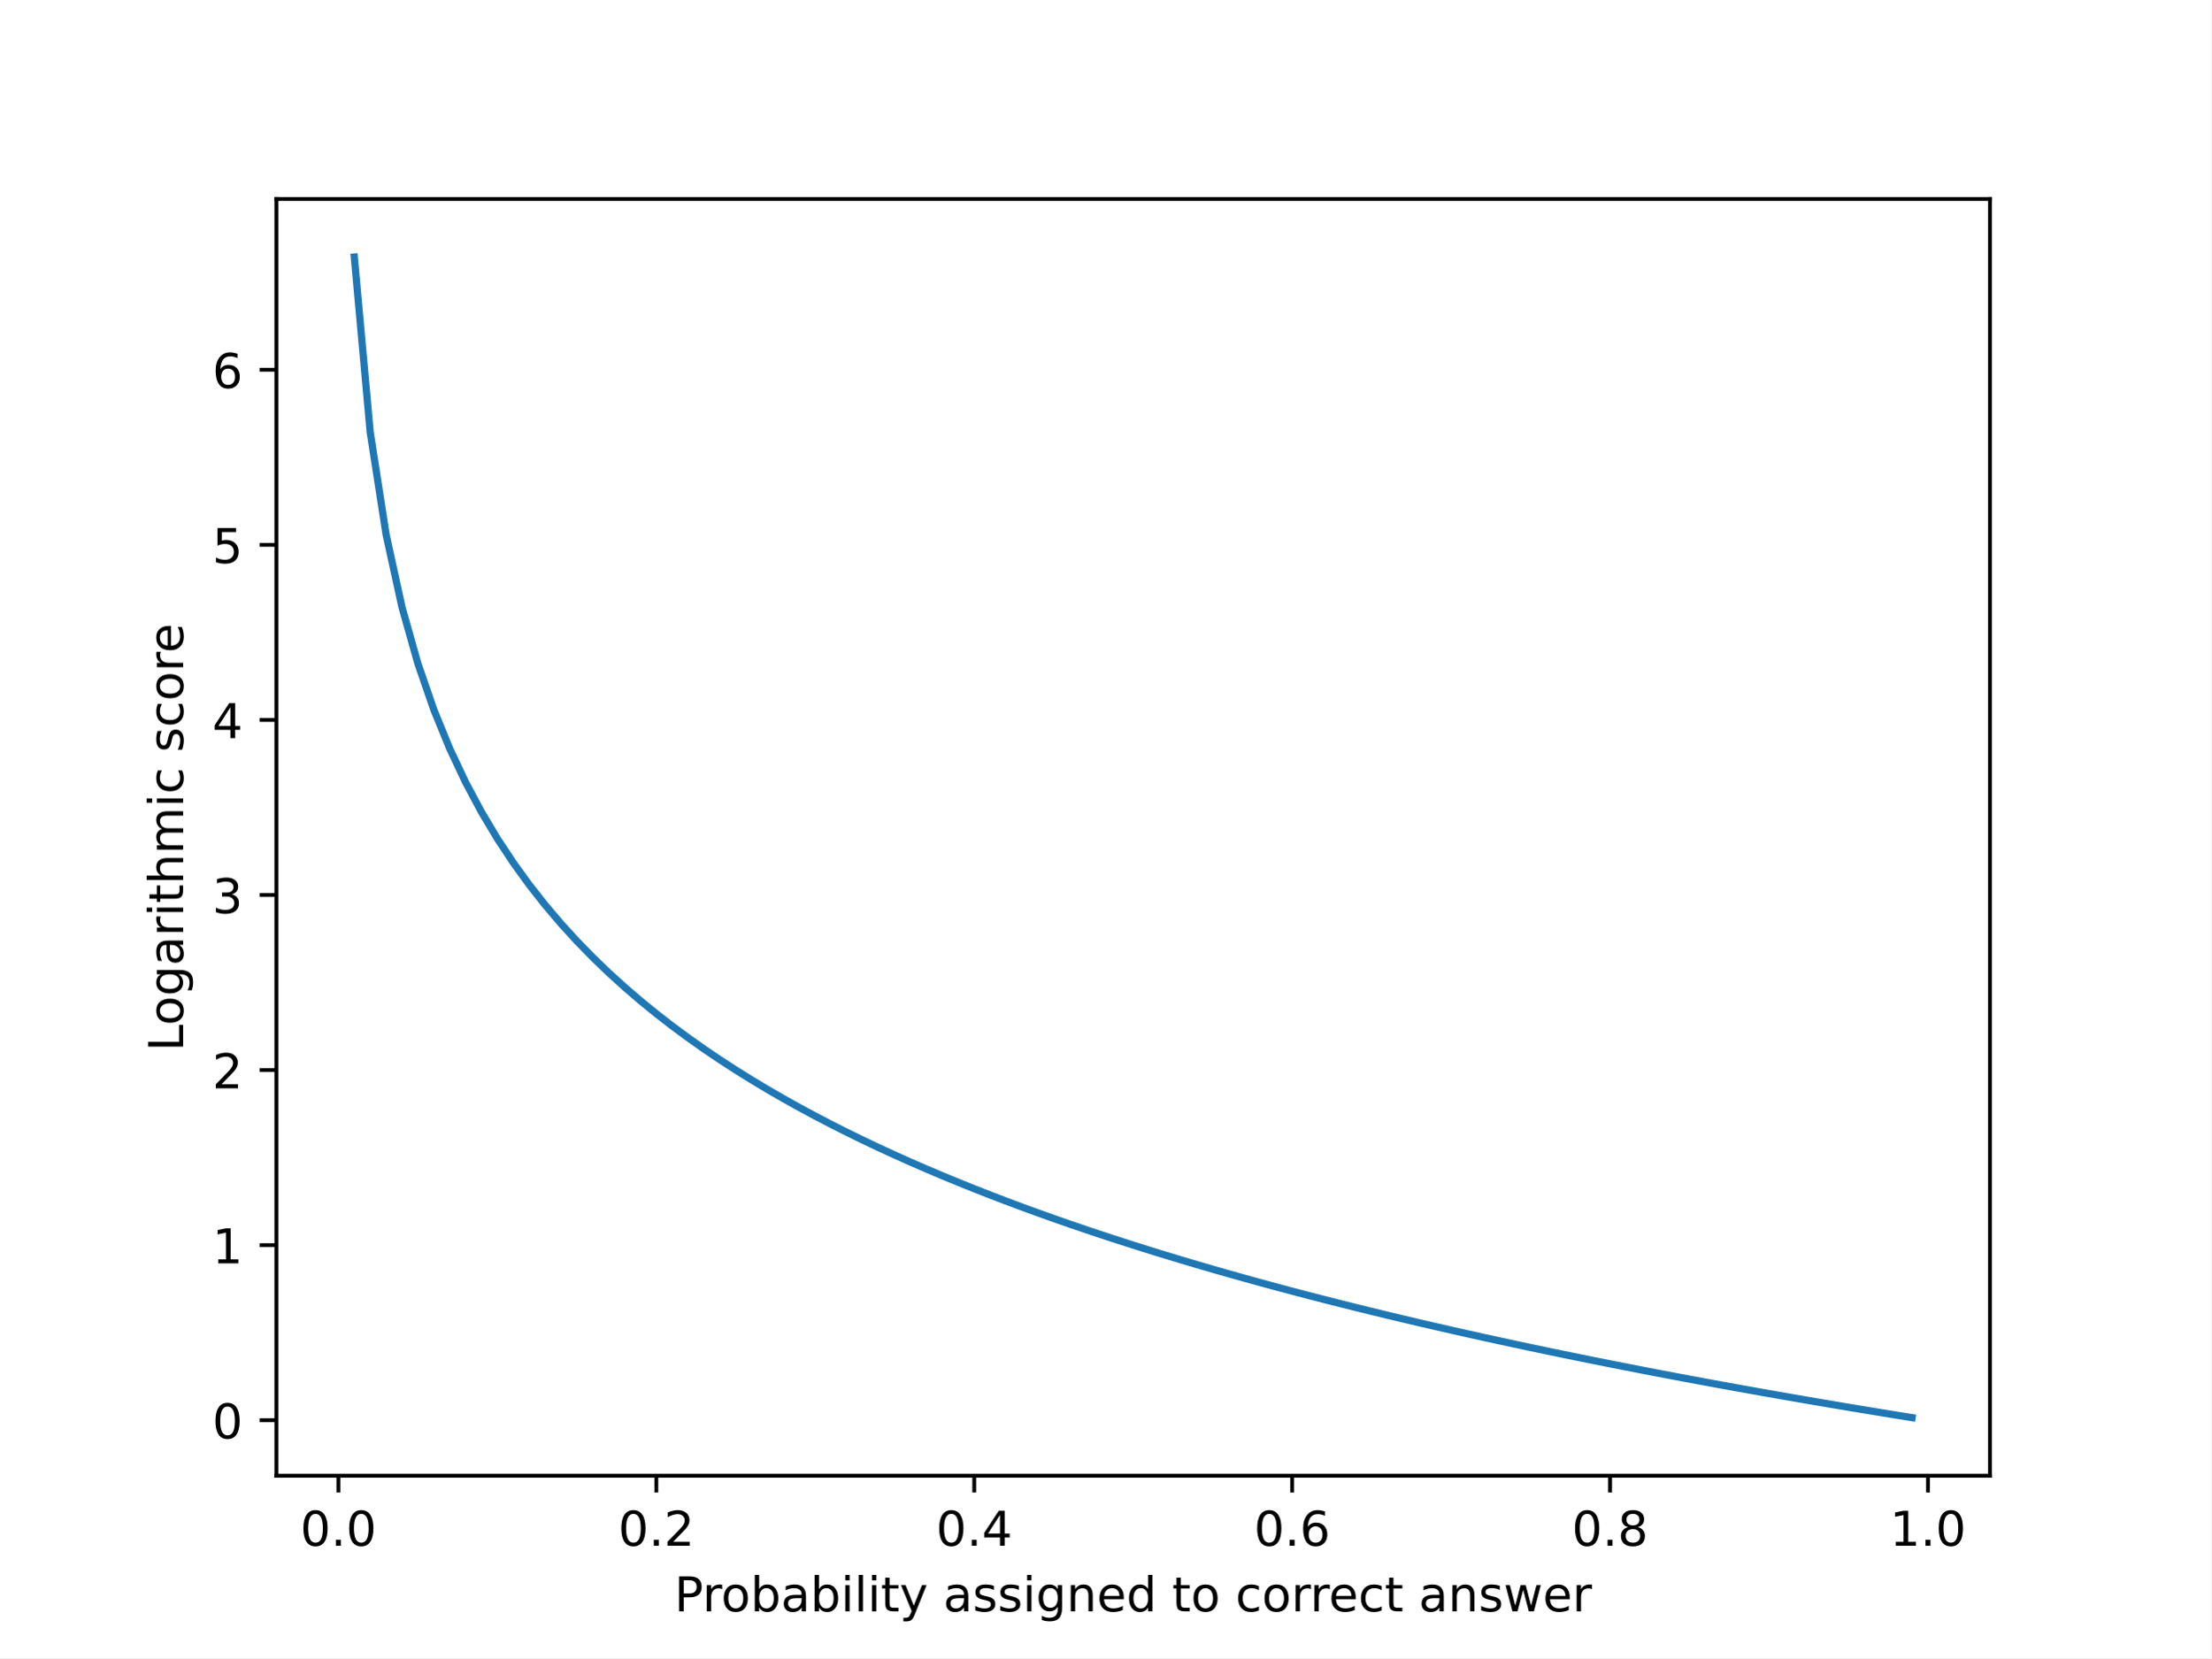
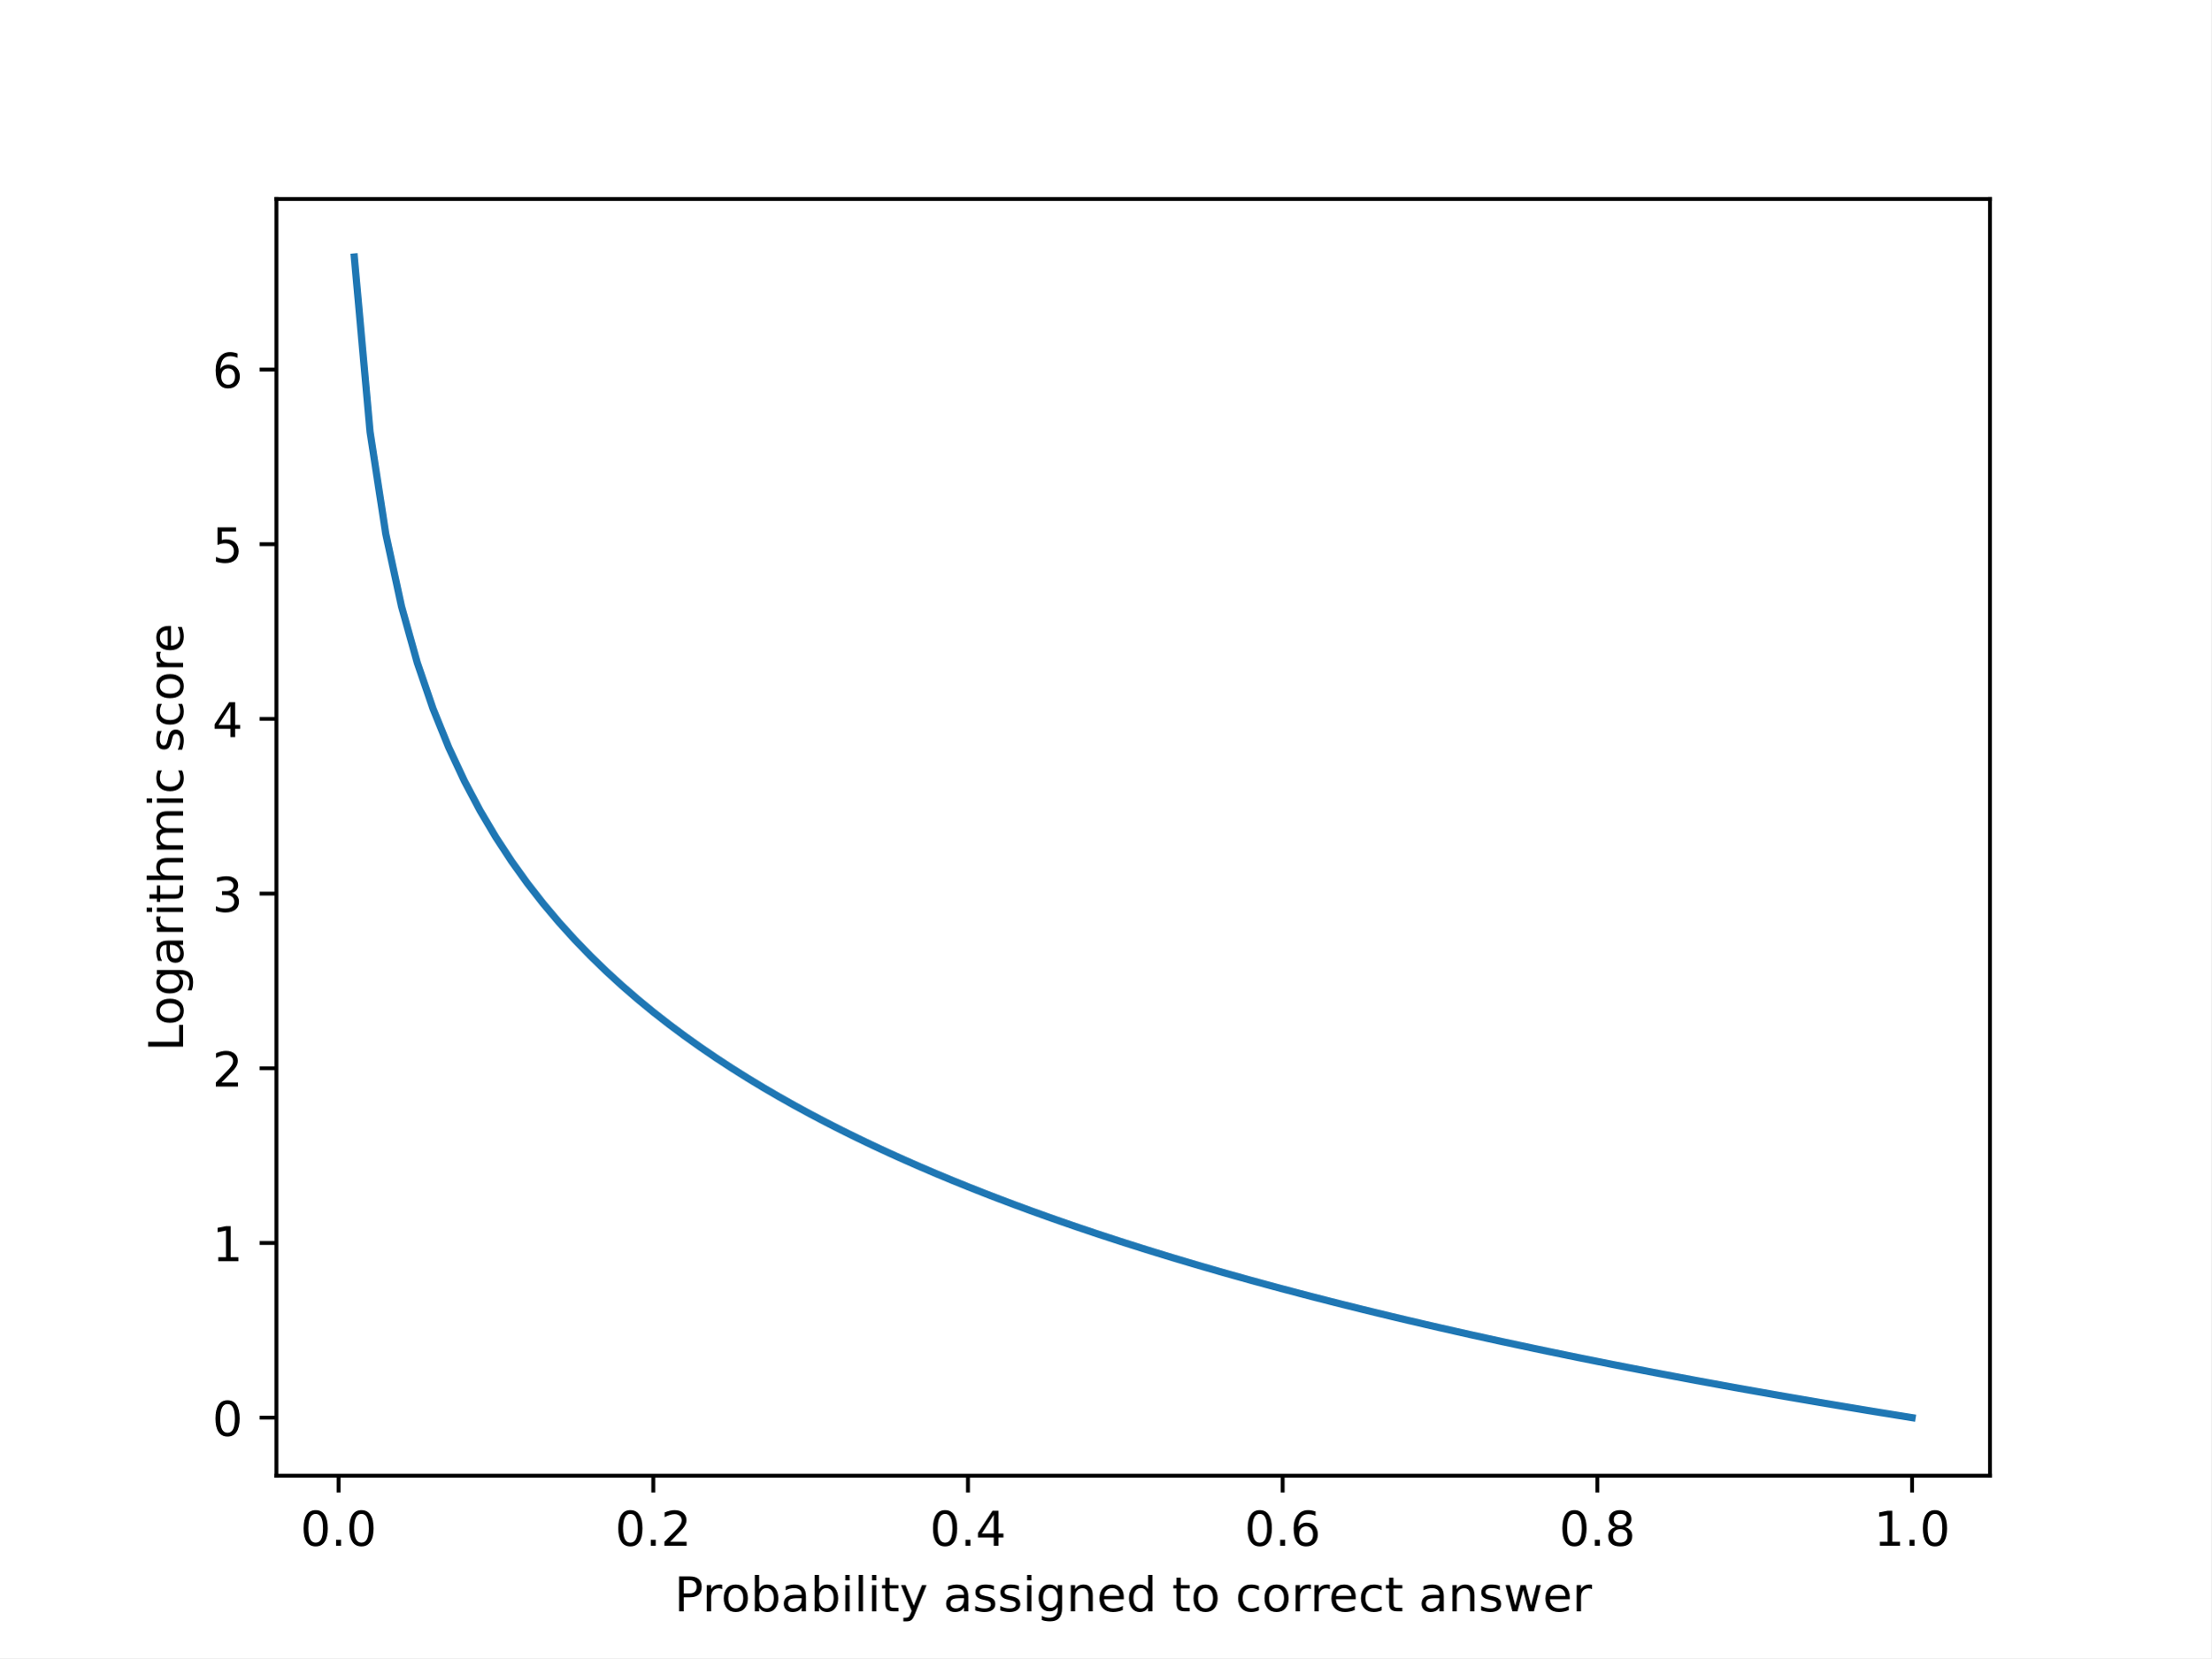
<svg xmlns="http://www.w3.org/2000/svg" xmlns:xlink="http://www.w3.org/1999/xlink" height="345.6pt" version="1.1" viewBox="0 0 460.8 345.6" width="460.8pt">
  <defs>
    <style type="text/css">
*{stroke-linecap:butt;stroke-linejoin:round;}
  </style>
  </defs>
  <g id="figure_1">
    <g id="patch_1">
      <path d="M 0 345.6  L 460.8 345.6  L 460.8 0  L 0 0  z " style="fill:#ffffff;" />
    </g>
    <g id="axes_1">
      <g id="patch_2">
        <path d="M 57.6 307.584  L 414.72 307.584  L 414.72 41.472  L 57.6 41.472  z " style="fill:#ffffff;" />
      </g>
      <g id="matplotlib.axis_1">
        <g id="xtick_1">
          <g id="line2d_1">
            <defs>
-               <path d="M 0 0  L 0 3.5  " id="md0bc1690a0" style="stroke:#000000;stroke-width:0.8;" />
-             </defs>
-             <g>
-               <use style="stroke:#000000;stroke-width:0.8;" x="70.52" xlink:href="#md0bc1690a0" y="307.584" />
+               <path d="M 0 0  L 0 3.5  " id="m60d7c6fdfa" style="stroke:#000000;stroke-width:0.8;" />
+             </defs>
+             <g>
+               <use style="stroke:#000000;stroke-width:0.8;" x="70.553" xlink:href="#m60d7c6fdfa" y="307.584" />
            </g>
          </g>
          <g id="text_1">
            <defs>
              <path d="M 31.781 66.406  Q 24.172 66.406 20.328 58.906  Q 16.5 51.422 16.5 36.375  Q 16.5 21.391 20.328 13.891  Q 24.172 6.391 31.781 6.391  Q 39.453 6.391 43.281 13.891  Q 47.125 21.391 47.125 36.375  Q 47.125 51.422 43.281 58.906  Q 39.453 66.406 31.781 66.406  z M 31.781 74.219  Q 44.047 74.219 50.516 64.516  Q 56.984 54.828 56.984 36.375  Q 56.984 17.969 50.516 8.266  Q 44.047 -1.422 31.781 -1.422  Q 19.531 -1.422 13.062 8.266  Q 6.594 17.969 6.594 36.375  Q 6.594 54.828 13.062 64.516  Q 19.531 74.219 31.781 74.219  z " id="DejaVuSans-48" />
              <path d="M 10.688 12.406  L 21 12.406  L 21 0  L 10.688 0  z " id="DejaVuSans-46" />
            </defs>
-             <g transform="translate(62.56836 322.1824)scale(0.1 -0.1)">
+             <g transform="translate(62.60183 322.1824)scale(0.1 -0.1)">
              <use xlink:href="#DejaVuSans-48" />
              <use x="63.623" xlink:href="#DejaVuSans-46" />
              <use x="95.41" xlink:href="#DejaVuSans-48" />
            </g>
          </g>
        </g>
        <g id="xtick_2">
          <g id="line2d_2">
            <g>
-               <use style="stroke:#000000;stroke-width:0.8;" x="136.776" xlink:href="#md0bc1690a0" y="307.584" />
+               <use style="stroke:#000000;stroke-width:0.8;" x="136.14" xlink:href="#m60d7c6fdfa" y="307.584" />
            </g>
          </g>
          <g id="text_2">
            <defs>
              <path d="M 19.188 8.297  L 53.609 8.297  L 53.609 0  L 7.328 0  L 7.328 8.297  Q 12.938 14.109 22.625 23.891  Q 32.328 33.688 34.812 36.531  Q 39.547 41.844 41.422 45.531  Q 43.312 49.219 43.312 52.781  Q 43.312 58.594 39.234 62.25  Q 35.156 65.922 28.609 65.922  Q 23.969 65.922 18.812 64.312  Q 13.672 62.703 7.812 59.422  L 7.812 69.391  Q 13.766 71.781 18.938 73  Q 24.125 74.219 28.422 74.219  Q 39.75 74.219 46.484 68.547  Q 53.219 62.891 53.219 53.422  Q 53.219 48.922 51.531 44.891  Q 49.859 40.875 45.406 35.406  Q 44.188 33.984 37.641 27.219  Q 31.109 20.453 19.188 8.297  z " id="DejaVuSans-50" />
            </defs>
-             <g transform="translate(128.8244 322.1824)scale(0.1 -0.1)">
+             <g transform="translate(128.1886 322.1824)scale(0.1 -0.1)">
              <use xlink:href="#DejaVuSans-48" />
              <use x="63.623" xlink:href="#DejaVuSans-46" />
              <use x="95.41" xlink:href="#DejaVuSans-50" />
            </g>
          </g>
        </g>
        <g id="xtick_3">
          <g id="line2d_3">
            <g>
-               <use style="stroke:#000000;stroke-width:0.8;" x="203.032" xlink:href="#md0bc1690a0" y="307.584" />
+               <use style="stroke:#000000;stroke-width:0.8;" x="201.727" xlink:href="#m60d7c6fdfa" y="307.584" />
            </g>
          </g>
          <g id="text_3">
            <defs>
              <path d="M 37.797 64.312  L 12.891 25.391  L 37.797 25.391  z M 35.203 72.906  L 47.609 72.906  L 47.609 25.391  L 58.016 25.391  L 58.016 17.188  L 47.609 17.188  L 47.609 0  L 37.797 0  L 37.797 17.188  L 4.891 17.188  L 4.891 26.703  z " id="DejaVuSans-52" />
            </defs>
-             <g transform="translate(195.0804 322.1824)scale(0.1 -0.1)">
+             <g transform="translate(193.7754 322.1824)scale(0.1 -0.1)">
              <use xlink:href="#DejaVuSans-48" />
              <use x="63.623" xlink:href="#DejaVuSans-46" />
              <use x="95.41" xlink:href="#DejaVuSans-52" />
            </g>
          </g>
        </g>
        <g id="xtick_4">
          <g id="line2d_4">
            <g>
-               <use style="stroke:#000000;stroke-width:0.8;" x="269.288" xlink:href="#md0bc1690a0" y="307.584" />
+               <use style="stroke:#000000;stroke-width:0.8;" x="267.314" xlink:href="#m60d7c6fdfa" y="307.584" />
            </g>
          </g>
          <g id="text_4">
            <defs>
              <path d="M 33.016 40.375  Q 26.375 40.375 22.484 35.828  Q 18.609 31.297 18.609 23.391  Q 18.609 15.531 22.484 10.953  Q 26.375 6.391 33.016 6.391  Q 39.656 6.391 43.531 10.953  Q 47.406 15.531 47.406 23.391  Q 47.406 31.297 43.531 35.828  Q 39.656 40.375 33.016 40.375  z M 52.594 71.297  L 52.594 62.312  Q 48.875 64.062 45.094 64.984  Q 41.312 65.922 37.594 65.922  Q 27.828 65.922 22.672 59.328  Q 17.531 52.734 16.797 39.406  Q 19.672 43.656 24.016 45.922  Q 28.375 48.188 33.594 48.188  Q 44.578 48.188 50.953 41.516  Q 57.328 34.859 57.328 23.391  Q 57.328 12.156 50.688 5.359  Q 44.047 -1.422 33.016 -1.422  Q 20.359 -1.422 13.672 8.266  Q 6.984 17.969 6.984 36.375  Q 6.984 53.656 15.188 63.938  Q 23.391 74.219 37.203 74.219  Q 40.922 74.219 44.703 73.484  Q 48.484 72.75 52.594 71.297  z " id="DejaVuSans-54" />
            </defs>
-             <g transform="translate(261.3365 322.1824)scale(0.1 -0.1)">
+             <g transform="translate(259.3622 322.1824)scale(0.1 -0.1)">
              <use xlink:href="#DejaVuSans-48" />
              <use x="63.623" xlink:href="#DejaVuSans-46" />
              <use x="95.41" xlink:href="#DejaVuSans-54" />
            </g>
          </g>
        </g>
        <g id="xtick_5">
          <g id="line2d_5">
            <g>
-               <use style="stroke:#000000;stroke-width:0.8;" x="335.544" xlink:href="#md0bc1690a0" y="307.584" />
+               <use style="stroke:#000000;stroke-width:0.8;" x="332.9" xlink:href="#m60d7c6fdfa" y="307.584" />
            </g>
          </g>
          <g id="text_5">
            <defs>
              <path d="M 31.781 34.625  Q 24.75 34.625 20.719 30.859  Q 16.703 27.094 16.703 20.516  Q 16.703 13.922 20.719 10.156  Q 24.75 6.391 31.781 6.391  Q 38.812 6.391 42.859 10.172  Q 46.922 13.969 46.922 20.516  Q 46.922 27.094 42.891 30.859  Q 38.875 34.625 31.781 34.625  z M 21.922 38.812  Q 15.578 40.375 12.031 44.719  Q 8.5 49.078 8.5 55.328  Q 8.5 64.062 14.719 69.141  Q 20.953 74.219 31.781 74.219  Q 42.672 74.219 48.875 69.141  Q 55.078 64.062 55.078 55.328  Q 55.078 49.078 51.531 44.719  Q 48 40.375 41.703 38.812  Q 48.828 37.156 52.797 32.312  Q 56.781 27.484 56.781 20.516  Q 56.781 9.906 50.312 4.234  Q 43.844 -1.422 31.781 -1.422  Q 19.734 -1.422 13.25 4.234  Q 6.781 9.906 6.781 20.516  Q 6.781 27.484 10.781 32.312  Q 14.797 37.156 21.922 38.812  z M 18.312 54.391  Q 18.312 48.734 21.844 45.562  Q 25.391 42.391 31.781 42.391  Q 38.141 42.391 41.719 45.562  Q 45.312 48.734 45.312 54.391  Q 45.312 60.062 41.719 63.234  Q 38.141 66.406 31.781 66.406  Q 25.391 66.406 21.844 63.234  Q 18.312 60.062 18.312 54.391  z " id="DejaVuSans-56" />
            </defs>
-             <g transform="translate(327.5925 322.1824)scale(0.1 -0.1)">
+             <g transform="translate(324.9489 322.1824)scale(0.1 -0.1)">
              <use xlink:href="#DejaVuSans-48" />
              <use x="63.623" xlink:href="#DejaVuSans-46" />
              <use x="95.41" xlink:href="#DejaVuSans-56" />
            </g>
          </g>
        </g>
        <g id="xtick_6">
          <g id="line2d_6">
            <g>
-               <use style="stroke:#000000;stroke-width:0.8;" x="401.8" xlink:href="#md0bc1690a0" y="307.584" />
+               <use style="stroke:#000000;stroke-width:0.8;" x="398.487" xlink:href="#m60d7c6fdfa" y="307.584" />
            </g>
          </g>
          <g id="text_6">
            <defs>
              <path d="M 12.406 8.297  L 28.516 8.297  L 28.516 63.922  L 10.984 60.406  L 10.984 69.391  L 28.422 72.906  L 38.281 72.906  L 38.281 8.297  L 54.391 8.297  L 54.391 0  L 12.406 0  z " id="DejaVuSans-49" />
            </defs>
-             <g transform="translate(393.8485 322.1824)scale(0.1 -0.1)">
+             <g transform="translate(390.5357 322.1824)scale(0.1 -0.1)">
              <use xlink:href="#DejaVuSans-49" />
              <use x="63.623" xlink:href="#DejaVuSans-46" />
              <use x="95.41" xlink:href="#DejaVuSans-48" />
            </g>
          </g>
        </g>
        <g id="text_7">
          <defs>
            <path d="M 19.672 64.797  L 19.672 37.406  L 32.078 37.406  Q 38.969 37.406 42.719 40.969  Q 46.484 44.531 46.484 51.125  Q 46.484 57.672 42.719 61.234  Q 38.969 64.797 32.078 64.797  z M 9.812 72.906  L 32.078 72.906  Q 44.344 72.906 50.609 67.359  Q 56.891 61.812 56.891 51.125  Q 56.891 40.328 50.609 34.812  Q 44.344 29.297 32.078 29.297  L 19.672 29.297  L 19.672 0  L 9.812 0  z " id="DejaVuSans-80" />
            <path d="M 41.109 46.297  Q 39.594 47.172 37.812 47.578  Q 36.031 48 33.891 48  Q 26.266 48 22.188 43.047  Q 18.109 38.094 18.109 28.812  L 18.109 0  L 9.078 0  L 9.078 54.688  L 18.109 54.688  L 18.109 46.188  Q 20.953 51.172 25.484 53.578  Q 30.031 56 36.531 56  Q 37.453 56 38.578 55.875  Q 39.703 55.766 41.062 55.516  z " id="DejaVuSans-114" />
            <path d="M 30.609 48.391  Q 23.391 48.391 19.188 42.75  Q 14.984 37.109 14.984 27.297  Q 14.984 17.484 19.156 11.844  Q 23.344 6.203 30.609 6.203  Q 37.797 6.203 41.984 11.859  Q 46.188 17.531 46.188 27.297  Q 46.188 37.016 41.984 42.703  Q 37.797 48.391 30.609 48.391  z M 30.609 56  Q 42.328 56 49.016 48.375  Q 55.719 40.766 55.719 27.297  Q 55.719 13.875 49.016 6.219  Q 42.328 -1.422 30.609 -1.422  Q 18.844 -1.422 12.172 6.219  Q 5.516 13.875 5.516 27.297  Q 5.516 40.766 12.172 48.375  Q 18.844 56 30.609 56  z " id="DejaVuSans-111" />
            <path d="M 48.688 27.297  Q 48.688 37.203 44.609 42.844  Q 40.531 48.484 33.406 48.484  Q 26.266 48.484 22.188 42.844  Q 18.109 37.203 18.109 27.297  Q 18.109 17.391 22.188 11.75  Q 26.266 6.109 33.406 6.109  Q 40.531 6.109 44.609 11.75  Q 48.688 17.391 48.688 27.297  z M 18.109 46.391  Q 20.953 51.266 25.266 53.625  Q 29.594 56 35.594 56  Q 45.562 56 51.781 48.094  Q 58.016 40.188 58.016 27.297  Q 58.016 14.406 51.781 6.484  Q 45.562 -1.422 35.594 -1.422  Q 29.594 -1.422 25.266 0.953  Q 20.953 3.328 18.109 8.203  L 18.109 0  L 9.078 0  L 9.078 75.984  L 18.109 75.984  z " id="DejaVuSans-98" />
            <path d="M 34.281 27.484  Q 23.391 27.484 19.188 25  Q 14.984 22.516 14.984 16.5  Q 14.984 11.719 18.141 8.906  Q 21.297 6.109 26.703 6.109  Q 34.188 6.109 38.703 11.406  Q 43.219 16.703 43.219 25.484  L 43.219 27.484  z M 52.203 31.203  L 52.203 0  L 43.219 0  L 43.219 8.297  Q 40.141 3.328 35.547 0.953  Q 30.953 -1.422 24.312 -1.422  Q 15.922 -1.422 10.953 3.297  Q 6 8.016 6 15.922  Q 6 25.141 12.172 29.828  Q 18.359 34.516 30.609 34.516  L 43.219 34.516  L 43.219 35.406  Q 43.219 41.609 39.141 45  Q 35.062 48.391 27.688 48.391  Q 23 48.391 18.547 47.266  Q 14.109 46.141 10.016 43.891  L 10.016 52.203  Q 14.938 54.109 19.578 55.047  Q 24.219 56 28.609 56  Q 40.484 56 46.344 49.844  Q 52.203 43.703 52.203 31.203  z " id="DejaVuSans-97" />
            <path d="M 9.422 54.688  L 18.406 54.688  L 18.406 0  L 9.422 0  z M 9.422 75.984  L 18.406 75.984  L 18.406 64.594  L 9.422 64.594  z " id="DejaVuSans-105" />
            <path d="M 9.422 75.984  L 18.406 75.984  L 18.406 0  L 9.422 0  z " id="DejaVuSans-108" />
            <path d="M 18.312 70.219  L 18.312 54.688  L 36.812 54.688  L 36.812 47.703  L 18.312 47.703  L 18.312 18.016  Q 18.312 11.328 20.141 9.422  Q 21.969 7.516 27.594 7.516  L 36.812 7.516  L 36.812 0  L 27.594 0  Q 17.188 0 13.234 3.875  Q 9.281 7.766 9.281 18.016  L 9.281 47.703  L 2.688 47.703  L 2.688 54.688  L 9.281 54.688  L 9.281 70.219  z " id="DejaVuSans-116" />
            <path d="M 32.172 -5.078  Q 28.375 -14.844 24.75 -17.812  Q 21.141 -20.797 15.094 -20.797  L 7.906 -20.797  L 7.906 -13.281  L 13.188 -13.281  Q 16.891 -13.281 18.938 -11.516  Q 21 -9.766 23.484 -3.219  L 25.094 0.875  L 2.984 54.688  L 12.5 54.688  L 29.594 11.922  L 46.688 54.688  L 56.203 54.688  z " id="DejaVuSans-121" />
            <path id="DejaVuSans-32" />
            <path d="M 44.281 53.078  L 44.281 44.578  Q 40.484 46.531 36.375 47.5  Q 32.281 48.484 27.875 48.484  Q 21.188 48.484 17.844 46.438  Q 14.5 44.391 14.5 40.281  Q 14.5 37.156 16.891 35.375  Q 19.281 33.594 26.516 31.984  L 29.594 31.297  Q 39.156 29.25 43.188 25.516  Q 47.219 21.781 47.219 15.094  Q 47.219 7.469 41.188 3.016  Q 35.156 -1.422 24.609 -1.422  Q 20.219 -1.422 15.453 -0.562  Q 10.688 0.297 5.422 2  L 5.422 11.281  Q 10.406 8.688 15.234 7.391  Q 20.062 6.109 24.812 6.109  Q 31.156 6.109 34.562 8.281  Q 37.984 10.453 37.984 14.406  Q 37.984 18.062 35.516 20.016  Q 33.062 21.969 24.703 23.781  L 21.578 24.516  Q 13.234 26.266 9.516 29.906  Q 5.812 33.547 5.812 39.891  Q 5.812 47.609 11.281 51.797  Q 16.75 56 26.812 56  Q 31.781 56 36.172 55.266  Q 40.578 54.547 44.281 53.078  z " id="DejaVuSans-115" />
            <path d="M 45.406 27.984  Q 45.406 37.75 41.375 43.109  Q 37.359 48.484 30.078 48.484  Q 22.859 48.484 18.828 43.109  Q 14.797 37.75 14.797 27.984  Q 14.797 18.266 18.828 12.891  Q 22.859 7.516 30.078 7.516  Q 37.359 7.516 41.375 12.891  Q 45.406 18.266 45.406 27.984  z M 54.391 6.781  Q 54.391 -7.172 48.188 -13.984  Q 42 -20.797 29.203 -20.797  Q 24.469 -20.797 20.266 -20.094  Q 16.062 -19.391 12.109 -17.922  L 12.109 -9.188  Q 16.062 -11.328 19.922 -12.344  Q 23.781 -13.375 27.781 -13.375  Q 36.625 -13.375 41.016 -8.766  Q 45.406 -4.156 45.406 5.172  L 45.406 9.625  Q 42.625 4.781 38.281 2.391  Q 33.938 0 27.875 0  Q 17.828 0 11.672 7.656  Q 5.516 15.328 5.516 27.984  Q 5.516 40.672 11.672 48.328  Q 17.828 56 27.875 56  Q 33.938 56 38.281 53.609  Q 42.625 51.219 45.406 46.391  L 45.406 54.688  L 54.391 54.688  z " id="DejaVuSans-103" />
            <path d="M 54.891 33.016  L 54.891 0  L 45.906 0  L 45.906 32.719  Q 45.906 40.484 42.875 44.328  Q 39.844 48.188 33.797 48.188  Q 26.516 48.188 22.312 43.547  Q 18.109 38.922 18.109 30.906  L 18.109 0  L 9.078 0  L 9.078 54.688  L 18.109 54.688  L 18.109 46.188  Q 21.344 51.125 25.703 53.562  Q 30.078 56 35.797 56  Q 45.219 56 50.047 50.172  Q 54.891 44.344 54.891 33.016  z " id="DejaVuSans-110" />
            <path d="M 56.203 29.594  L 56.203 25.203  L 14.891 25.203  Q 15.484 15.922 20.484 11.062  Q 25.484 6.203 34.422 6.203  Q 39.594 6.203 44.453 7.469  Q 49.312 8.734 54.109 11.281  L 54.109 2.781  Q 49.266 0.734 44.188 -0.344  Q 39.109 -1.422 33.891 -1.422  Q 20.797 -1.422 13.156 6.188  Q 5.516 13.812 5.516 26.812  Q 5.516 40.234 12.766 48.109  Q 20.016 56 32.328 56  Q 43.359 56 49.781 48.891  Q 56.203 41.797 56.203 29.594  z M 47.219 32.234  Q 47.125 39.594 43.094 43.984  Q 39.062 48.391 32.422 48.391  Q 24.906 48.391 20.391 44.141  Q 15.875 39.891 15.188 32.172  z " id="DejaVuSans-101" />
            <path d="M 45.406 46.391  L 45.406 75.984  L 54.391 75.984  L 54.391 0  L 45.406 0  L 45.406 8.203  Q 42.578 3.328 38.25 0.953  Q 33.938 -1.422 27.875 -1.422  Q 17.969 -1.422 11.734 6.484  Q 5.516 14.406 5.516 27.297  Q 5.516 40.188 11.734 48.094  Q 17.969 56 27.875 56  Q 33.938 56 38.25 53.625  Q 42.578 51.266 45.406 46.391  z M 14.797 27.297  Q 14.797 17.391 18.875 11.75  Q 22.953 6.109 30.078 6.109  Q 37.203 6.109 41.297 11.75  Q 45.406 17.391 45.406 27.297  Q 45.406 37.203 41.297 42.844  Q 37.203 48.484 30.078 48.484  Q 22.953 48.484 18.875 42.844  Q 14.797 37.203 14.797 27.297  z " id="DejaVuSans-100" />
            <path d="M 48.781 52.594  L 48.781 44.188  Q 44.969 46.297 41.141 47.344  Q 37.312 48.391 33.406 48.391  Q 24.656 48.391 19.812 42.844  Q 14.984 37.312 14.984 27.297  Q 14.984 17.281 19.812 11.734  Q 24.656 6.203 33.406 6.203  Q 37.312 6.203 41.141 7.25  Q 44.969 8.297 48.781 10.406  L 48.781 2.094  Q 45.016 0.344 40.984 -0.531  Q 36.969 -1.422 32.422 -1.422  Q 20.062 -1.422 12.781 6.344  Q 5.516 14.109 5.516 27.297  Q 5.516 40.672 12.859 48.328  Q 20.219 56 33.016 56  Q 37.156 56 41.109 55.141  Q 45.062 54.297 48.781 52.594  z " id="DejaVuSans-99" />
            <path d="M 4.203 54.688  L 13.188 54.688  L 24.422 12.016  L 35.594 54.688  L 46.188 54.688  L 57.422 12.016  L 68.609 54.688  L 77.594 54.688  L 63.281 0  L 52.688 0  L 40.922 44.828  L 29.109 0  L 18.5 0  z " id="DejaVuSans-119" />
          </defs>
          <g transform="translate(140.535 335.8606)scale(0.1 -0.1)">
            <use xlink:href="#DejaVuSans-80" />
            <use x="58.553" xlink:href="#DejaVuSans-114" />
            <use x="97.416" xlink:href="#DejaVuSans-111" />
            <use x="158.598" xlink:href="#DejaVuSans-98" />
            <use x="222.074" xlink:href="#DejaVuSans-97" />
            <use x="283.354" xlink:href="#DejaVuSans-98" />
            <use x="346.83" xlink:href="#DejaVuSans-105" />
            <use x="374.613" xlink:href="#DejaVuSans-108" />
            <use x="402.396" xlink:href="#DejaVuSans-105" />
            <use x="430.18" xlink:href="#DejaVuSans-116" />
            <use x="469.389" xlink:href="#DejaVuSans-121" />
            <use x="528.568" xlink:href="#DejaVuSans-32" />
            <use x="560.355" xlink:href="#DejaVuSans-97" />
            <use x="621.635" xlink:href="#DejaVuSans-115" />
            <use x="673.734" xlink:href="#DejaVuSans-115" />
            <use x="725.834" xlink:href="#DejaVuSans-105" />
            <use x="753.617" xlink:href="#DejaVuSans-103" />
            <use x="817.094" xlink:href="#DejaVuSans-110" />
            <use x="880.473" xlink:href="#DejaVuSans-101" />
            <use x="941.996" xlink:href="#DejaVuSans-100" />
            <use x="1005.473" xlink:href="#DejaVuSans-32" />
            <use x="1037.26" xlink:href="#DejaVuSans-116" />
            <use x="1076.469" xlink:href="#DejaVuSans-111" />
            <use x="1137.65" xlink:href="#DejaVuSans-32" />
            <use x="1169.438" xlink:href="#DejaVuSans-99" />
            <use x="1224.418" xlink:href="#DejaVuSans-111" />
            <use x="1285.6" xlink:href="#DejaVuSans-114" />
            <use x="1324.963" xlink:href="#DejaVuSans-114" />
            <use x="1363.826" xlink:href="#DejaVuSans-101" />
            <use x="1425.35" xlink:href="#DejaVuSans-99" />
            <use x="1480.33" xlink:href="#DejaVuSans-116" />
            <use x="1519.539" xlink:href="#DejaVuSans-32" />
            <use x="1551.326" xlink:href="#DejaVuSans-97" />
            <use x="1612.605" xlink:href="#DejaVuSans-110" />
            <use x="1675.984" xlink:href="#DejaVuSans-115" />
            <use x="1728.084" xlink:href="#DejaVuSans-119" />
            <use x="1809.871" xlink:href="#DejaVuSans-101" />
            <use x="1871.395" xlink:href="#DejaVuSans-114" />
          </g>
        </g>
      </g>
      <g id="matplotlib.axis_2">
        <g id="ytick_1">
          <g id="line2d_7">
            <defs>
-               <path d="M 0 0  L -3.5 0  " id="m5d700eec71" style="stroke:#000000;stroke-width:0.8;" />
-             </defs>
-             <g>
-               <use style="stroke:#000000;stroke-width:0.8;" x="57.6" xlink:href="#m5d700eec71" y="296.017" />
+               <path d="M 0 0  L -3.5 0  " id="m23a12de2df" style="stroke:#000000;stroke-width:0.8;" />
+             </defs>
+             <g>
+               <use style="stroke:#000000;stroke-width:0.8;" x="57.6" xlink:href="#m23a12de2df" y="295.488" />
            </g>
          </g>
          <g id="text_8">
-             <g transform="translate(44.2375 299.8163)scale(0.1 -0.1)">
+             <g transform="translate(44.2375 299.2872)scale(0.1 -0.1)">
              <use xlink:href="#DejaVuSans-48" />
            </g>
          </g>
        </g>
        <g id="ytick_2">
          <g id="line2d_8">
            <g>
-               <use style="stroke:#000000;stroke-width:0.8;" x="57.6" xlink:href="#m5d700eec71" y="259.525" />
+               <use style="stroke:#000000;stroke-width:0.8;" x="57.6" xlink:href="#m23a12de2df" y="259.075" />
            </g>
          </g>
          <g id="text_9">
-             <g transform="translate(44.2375 263.3241)scale(0.1 -0.1)">
+             <g transform="translate(44.2375 262.8746)scale(0.1 -0.1)">
              <use xlink:href="#DejaVuSans-49" />
            </g>
          </g>
        </g>
        <g id="ytick_3">
          <g id="line2d_9">
            <g>
-               <use style="stroke:#000000;stroke-width:0.8;" x="57.6" xlink:href="#m5d700eec71" y="223.033" />
+               <use style="stroke:#000000;stroke-width:0.8;" x="57.6" xlink:href="#m23a12de2df" y="222.663" />
            </g>
          </g>
          <g id="text_10">
-             <g transform="translate(44.2375 226.8319)scale(0.1 -0.1)">
+             <g transform="translate(44.2375 226.462)scale(0.1 -0.1)">
              <use xlink:href="#DejaVuSans-50" />
            </g>
          </g>
        </g>
        <g id="ytick_4">
          <g id="line2d_10">
            <g>
-               <use style="stroke:#000000;stroke-width:0.8;" x="57.6" xlink:href="#m5d700eec71" y="186.54" />
+               <use style="stroke:#000000;stroke-width:0.8;" x="57.6" xlink:href="#m23a12de2df" y="186.25" />
            </g>
          </g>
          <g id="text_11">
            <defs>
              <path d="M 40.578 39.312  Q 47.656 37.797 51.625 33  Q 55.609 28.219 55.609 21.188  Q 55.609 10.406 48.188 4.484  Q 40.766 -1.422 27.094 -1.422  Q 22.516 -1.422 17.656 -0.516  Q 12.797 0.391 7.625 2.203  L 7.625 11.719  Q 11.719 9.328 16.594 8.109  Q 21.484 6.891 26.812 6.891  Q 36.078 6.891 40.938 10.547  Q 45.797 14.203 45.797 21.188  Q 45.797 27.641 41.281 31.266  Q 36.766 34.906 28.719 34.906  L 20.219 34.906  L 20.219 43.016  L 29.109 43.016  Q 36.375 43.016 40.234 45.922  Q 44.094 48.828 44.094 54.297  Q 44.094 59.906 40.109 62.906  Q 36.141 65.922 28.719 65.922  Q 24.656 65.922 20.016 65.031  Q 15.375 64.156 9.812 62.312  L 9.812 71.094  Q 15.438 72.656 20.344 73.438  Q 25.25 74.219 29.594 74.219  Q 40.828 74.219 47.359 69.109  Q 53.906 64.016 53.906 55.328  Q 53.906 49.266 50.438 45.094  Q 46.969 40.922 40.578 39.312  z " id="DejaVuSans-51" />
            </defs>
-             <g transform="translate(44.2375 190.3397)scale(0.1 -0.1)">
+             <g transform="translate(44.2375 190.0495)scale(0.1 -0.1)">
              <use xlink:href="#DejaVuSans-51" />
            </g>
          </g>
        </g>
        <g id="ytick_5">
          <g id="line2d_11">
            <g>
-               <use style="stroke:#000000;stroke-width:0.8;" x="57.6" xlink:href="#m5d700eec71" y="150.048" />
+               <use style="stroke:#000000;stroke-width:0.8;" x="57.6" xlink:href="#m23a12de2df" y="149.838" />
            </g>
          </g>
          <g id="text_12">
-             <g transform="translate(44.2375 153.8474)scale(0.1 -0.1)">
+             <g transform="translate(44.2375 153.6369)scale(0.1 -0.1)">
              <use xlink:href="#DejaVuSans-52" />
            </g>
          </g>
        </g>
        <g id="ytick_6">
          <g id="line2d_12">
            <g>
-               <use style="stroke:#000000;stroke-width:0.8;" x="57.6" xlink:href="#m5d700eec71" y="113.556" />
+               <use style="stroke:#000000;stroke-width:0.8;" x="57.6" xlink:href="#m23a12de2df" y="113.425" />
            </g>
          </g>
          <g id="text_13">
            <defs>
              <path d="M 10.797 72.906  L 49.516 72.906  L 49.516 64.594  L 19.828 64.594  L 19.828 46.734  Q 21.969 47.469 24.109 47.828  Q 26.266 48.188 28.422 48.188  Q 40.625 48.188 47.75 41.5  Q 54.891 34.812 54.891 23.391  Q 54.891 11.625 47.562 5.094  Q 40.234 -1.422 26.906 -1.422  Q 22.312 -1.422 17.547 -0.641  Q 12.797 0.141 7.719 1.703  L 7.719 11.625  Q 12.109 9.234 16.797 8.062  Q 21.484 6.891 26.703 6.891  Q 35.156 6.891 40.078 11.328  Q 45.016 15.766 45.016 23.391  Q 45.016 31 40.078 35.438  Q 35.156 39.891 26.703 39.891  Q 22.75 39.891 18.812 39.016  Q 14.891 38.141 10.797 36.281  z " id="DejaVuSans-53" />
            </defs>
-             <g transform="translate(44.2375 117.3552)scale(0.1 -0.1)">
+             <g transform="translate(44.2375 117.2243)scale(0.1 -0.1)">
              <use xlink:href="#DejaVuSans-53" />
            </g>
          </g>
        </g>
        <g id="ytick_7">
          <g id="line2d_13">
            <g>
-               <use style="stroke:#000000;stroke-width:0.8;" x="57.6" xlink:href="#m5d700eec71" y="77.064" />
+               <use style="stroke:#000000;stroke-width:0.8;" x="57.6" xlink:href="#m23a12de2df" y="77.012" />
            </g>
          </g>
          <g id="text_14">
-             <g transform="translate(44.2375 80.86297)scale(0.1 -0.1)">
+             <g transform="translate(44.2375 80.81169)scale(0.1 -0.1)">
              <use xlink:href="#DejaVuSans-54" />
            </g>
          </g>
        </g>
        <g id="text_15">
          <defs>
            <path d="M 9.812 72.906  L 19.672 72.906  L 19.672 8.297  L 55.172 8.297  L 55.172 0  L 9.812 0  z " id="DejaVuSans-76" />
            <path d="M 54.891 33.016  L 54.891 0  L 45.906 0  L 45.906 32.719  Q 45.906 40.484 42.875 44.328  Q 39.844 48.188 33.797 48.188  Q 26.516 48.188 22.312 43.547  Q 18.109 38.922 18.109 30.906  L 18.109 0  L 9.078 0  L 9.078 75.984  L 18.109 75.984  L 18.109 46.188  Q 21.344 51.125 25.703 53.562  Q 30.078 56 35.797 56  Q 45.219 56 50.047 50.172  Q 54.891 44.344 54.891 33.016  z " id="DejaVuSans-104" />
            <path d="M 52 44.188  Q 55.375 50.25 60.062 53.125  Q 64.75 56 71.094 56  Q 79.641 56 84.281 50.016  Q 88.922 44.047 88.922 33.016  L 88.922 0  L 79.891 0  L 79.891 32.719  Q 79.891 40.578 77.094 44.375  Q 74.312 48.188 68.609 48.188  Q 61.625 48.188 57.562 43.547  Q 53.516 38.922 53.516 30.906  L 53.516 0  L 44.484 0  L 44.484 32.719  Q 44.484 40.625 41.703 44.406  Q 38.922 48.188 33.109 48.188  Q 26.219 48.188 22.156 43.531  Q 18.109 38.875 18.109 30.906  L 18.109 0  L 9.078 0  L 9.078 54.688  L 18.109 54.688  L 18.109 46.188  Q 21.188 51.219 25.484 53.609  Q 29.781 56 35.688 56  Q 41.656 56 45.828 52.969  Q 50 49.953 52 44.188  z " id="DejaVuSans-109" />
          </defs>
          <g transform="translate(38.15781 219.128)rotate(-90)scale(0.1 -0.1)">
            <use xlink:href="#DejaVuSans-76" />
            <use x="53.963" xlink:href="#DejaVuSans-111" />
            <use x="115.145" xlink:href="#DejaVuSans-103" />
            <use x="178.621" xlink:href="#DejaVuSans-97" />
            <use x="239.9" xlink:href="#DejaVuSans-114" />
            <use x="281.014" xlink:href="#DejaVuSans-105" />
            <use x="308.797" xlink:href="#DejaVuSans-116" />
            <use x="348.006" xlink:href="#DejaVuSans-104" />
            <use x="411.385" xlink:href="#DejaVuSans-109" />
            <use x="508.797" xlink:href="#DejaVuSans-105" />
            <use x="536.58" xlink:href="#DejaVuSans-99" />
            <use x="591.561" xlink:href="#DejaVuSans-32" />
            <use x="623.348" xlink:href="#DejaVuSans-115" />
            <use x="675.447" xlink:href="#DejaVuSans-99" />
            <use x="730.428" xlink:href="#DejaVuSans-111" />
            <use x="791.609" xlink:href="#DejaVuSans-114" />
            <use x="830.473" xlink:href="#DejaVuSans-101" />
          </g>
        </g>
      </g>
      <g id="line2d_14">
-         <path clip-path="url(#p43729cf8e8)" d="M 73.833 53.568  L 77.146 90.06  L 80.458 111.407  L 83.771 126.552  L 87.084 138.3  L 90.397 147.899  L 93.71 156.015  L 97.022 163.045  L 100.335 169.246  L 103.648 174.793  L 106.961 179.81  L 110.274 184.391  L 113.586 188.605  L 116.899 192.507  L 120.212 196.139  L 123.525 199.537  L 126.838 202.729  L 130.15 205.738  L 133.463 208.584  L 136.776 211.285  L 140.089 213.853  L 143.402 216.303  L 146.714 218.643  L 150.027 220.884  L 153.34 223.033  L 156.653 225.098  L 159.966 227.084  L 163.278 228.999  L 166.591 230.847  L 169.904 232.631  L 173.217 234.358  L 176.53 236.029  L 179.842 237.649  L 183.155 239.221  L 186.468 240.747  L 189.781 242.23  L 193.094 243.673  L 196.406 245.077  L 199.719 246.444  L 203.032 247.777  L 206.345 249.077  L 209.658 250.346  L 212.97 251.584  L 216.283 252.795  L 219.596 253.978  L 222.909 255.135  L 226.222 256.267  L 229.534 257.376  L 232.847 258.461  L 236.16 259.525  L 239.473 260.567  L 242.786 261.59  L 246.098 262.593  L 249.411 263.577  L 252.724 264.543  L 256.037 265.491  L 259.35 266.423  L 262.662 267.339  L 265.975 268.239  L 269.288 269.124  L 272.601 269.994  L 275.914 270.85  L 279.226 271.692  L 282.539 272.521  L 285.852 273.338  L 289.165 274.141  L 292.478 274.933  L 295.79 275.713  L 299.103 276.482  L 302.416 277.239  L 305.729 277.986  L 309.042 278.722  L 312.354 279.448  L 315.667 280.165  L 318.98 280.871  L 322.293 281.569  L 325.606 282.257  L 328.918 282.936  L 332.231 283.607  L 335.544 284.269  L 338.857 284.923  L 342.17 285.569  L 345.482 286.207  L 348.795 286.838  L 352.108 287.461  L 355.421 288.077  L 358.734 288.685  L 362.046 289.287  L 365.359 289.882  L 368.672 290.47  L 371.985 291.052  L 375.298 291.627  L 378.61 292.196  L 381.923 292.76  L 385.236 293.317  L 388.549 293.868  L 391.862 294.414  L 395.174 294.954  L 398.487 295.488  " style="fill:none;stroke:#1f77b4;stroke-linecap:square;stroke-width:1.5;" />
+         <path clip-path="url(#p0c7fa3a0d6)" d="M 73.833 53.568  L 77.112 89.981  L 80.391 111.281  L 83.671 126.393  L 86.95 138.115  L 90.229 147.693  L 93.509 155.791  L 96.788 162.806  L 100.067 168.993  L 103.347 174.528  L 106.626 179.535  L 109.905 184.106  L 113.185 188.311  L 116.464 192.204  L 119.743 195.828  L 123.023 199.218  L 126.302 202.403  L 129.581 205.406  L 132.861 208.246  L 136.14 210.941  L 139.42 213.504  L 142.699 215.947  L 145.978 218.283  L 149.258 220.518  L 152.537 222.663  L 155.816 224.723  L 159.096 226.706  L 162.375 228.616  L 165.654 230.46  L 168.934 232.241  L 172.213 233.963  L 175.492 235.631  L 178.772 237.247  L 182.051 238.816  L 185.33 240.338  L 188.61 241.818  L 191.889 243.258  L 195.168 244.659  L 198.448 246.023  L 201.727 247.353  L 205.006 248.65  L 208.286 249.916  L 211.565 251.152  L 214.844 252.36  L 218.124 253.541  L 221.403 254.695  L 224.682 255.825  L 227.962 256.931  L 231.241 258.014  L 234.52 259.075  L 237.8 260.116  L 241.079 261.136  L 244.358 262.136  L 247.638 263.118  L 250.917 264.082  L 254.196 265.029  L 257.476 265.959  L 260.755 266.872  L 264.034 267.77  L 267.314 268.653  L 270.593 269.521  L 273.872 270.376  L 277.152 271.216  L 280.431 272.044  L 283.71 272.858  L 286.99 273.66  L 290.269 274.45  L 293.548 275.228  L 296.828 275.995  L 300.107 276.751  L 303.386 277.496  L 306.666 278.231  L 309.945 278.956  L 313.224 279.67  L 316.504 280.375  L 319.783 281.071  L 323.062 281.758  L 326.342 282.436  L 329.621 283.105  L 332.9 283.766  L 336.18 284.418  L 339.459 285.063  L 342.739 285.7  L 346.018 286.329  L 349.297 286.951  L 352.577 287.565  L 355.856 288.172  L 359.135 288.773  L 362.415 289.366  L 365.694 289.953  L 368.973 290.534  L 372.253 291.108  L 375.532 291.676  L 378.811 292.238  L 382.091 292.793  L 385.37 293.344  L 388.649 293.888  L 391.929 294.427  L 395.208 294.96  L 398.487 295.488  " style="fill:none;stroke:#1f77b4;stroke-linecap:square;stroke-width:1.5;" />
      </g>
      <g id="patch_3">
        <path d="M 57.6 307.584  L 57.6 41.472  " style="fill:none;stroke:#000000;stroke-linecap:square;stroke-linejoin:miter;stroke-width:0.8;" />
      </g>
      <g id="patch_4">
        <path d="M 414.72 307.584  L 414.72 41.472  " style="fill:none;stroke:#000000;stroke-linecap:square;stroke-linejoin:miter;stroke-width:0.8;" />
      </g>
      <g id="patch_5">
        <path d="M 57.6 307.584  L 414.72 307.584  " style="fill:none;stroke:#000000;stroke-linecap:square;stroke-linejoin:miter;stroke-width:0.8;" />
      </g>
      <g id="patch_6">
        <path d="M 57.6 41.472  L 414.72 41.472  " style="fill:none;stroke:#000000;stroke-linecap:square;stroke-linejoin:miter;stroke-width:0.8;" />
      </g>
    </g>
  </g>
  <defs>
-     <clipPath id="p43729cf8e8">
+     <clipPath id="p0c7fa3a0d6">
      <rect height="266.112" width="357.12" x="57.6" y="41.472" />
    </clipPath>
  </defs>
</svg>
